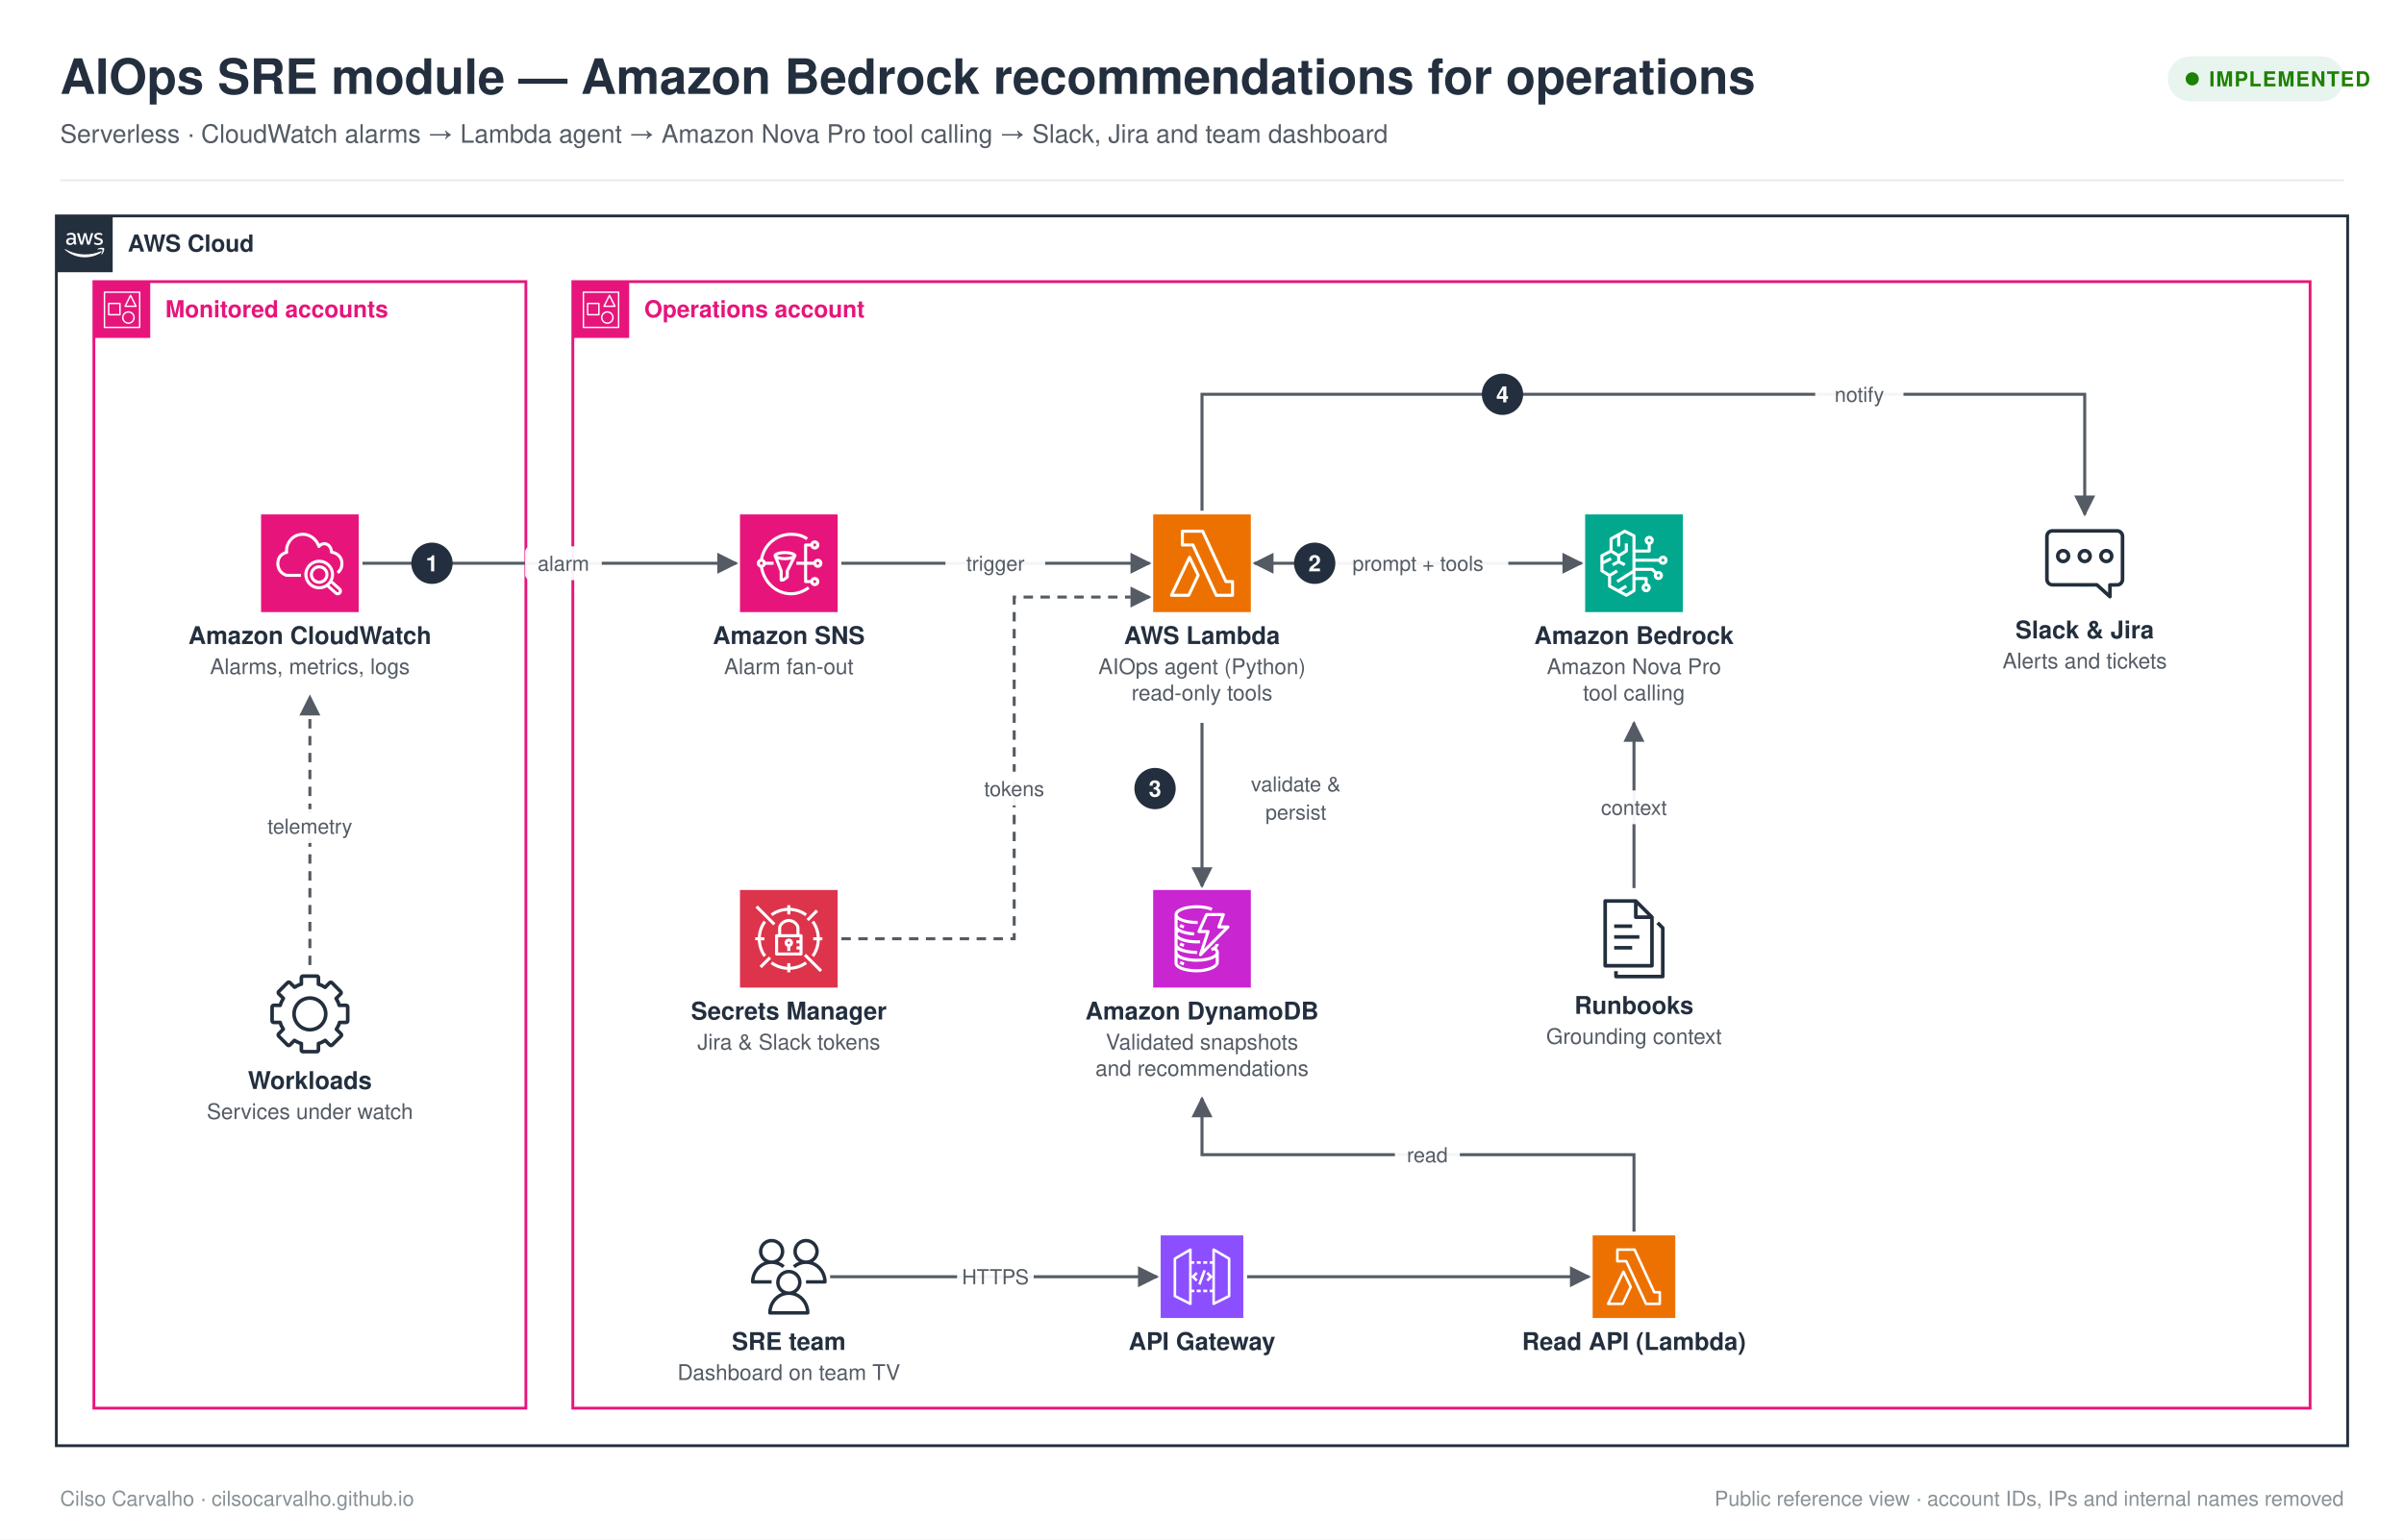
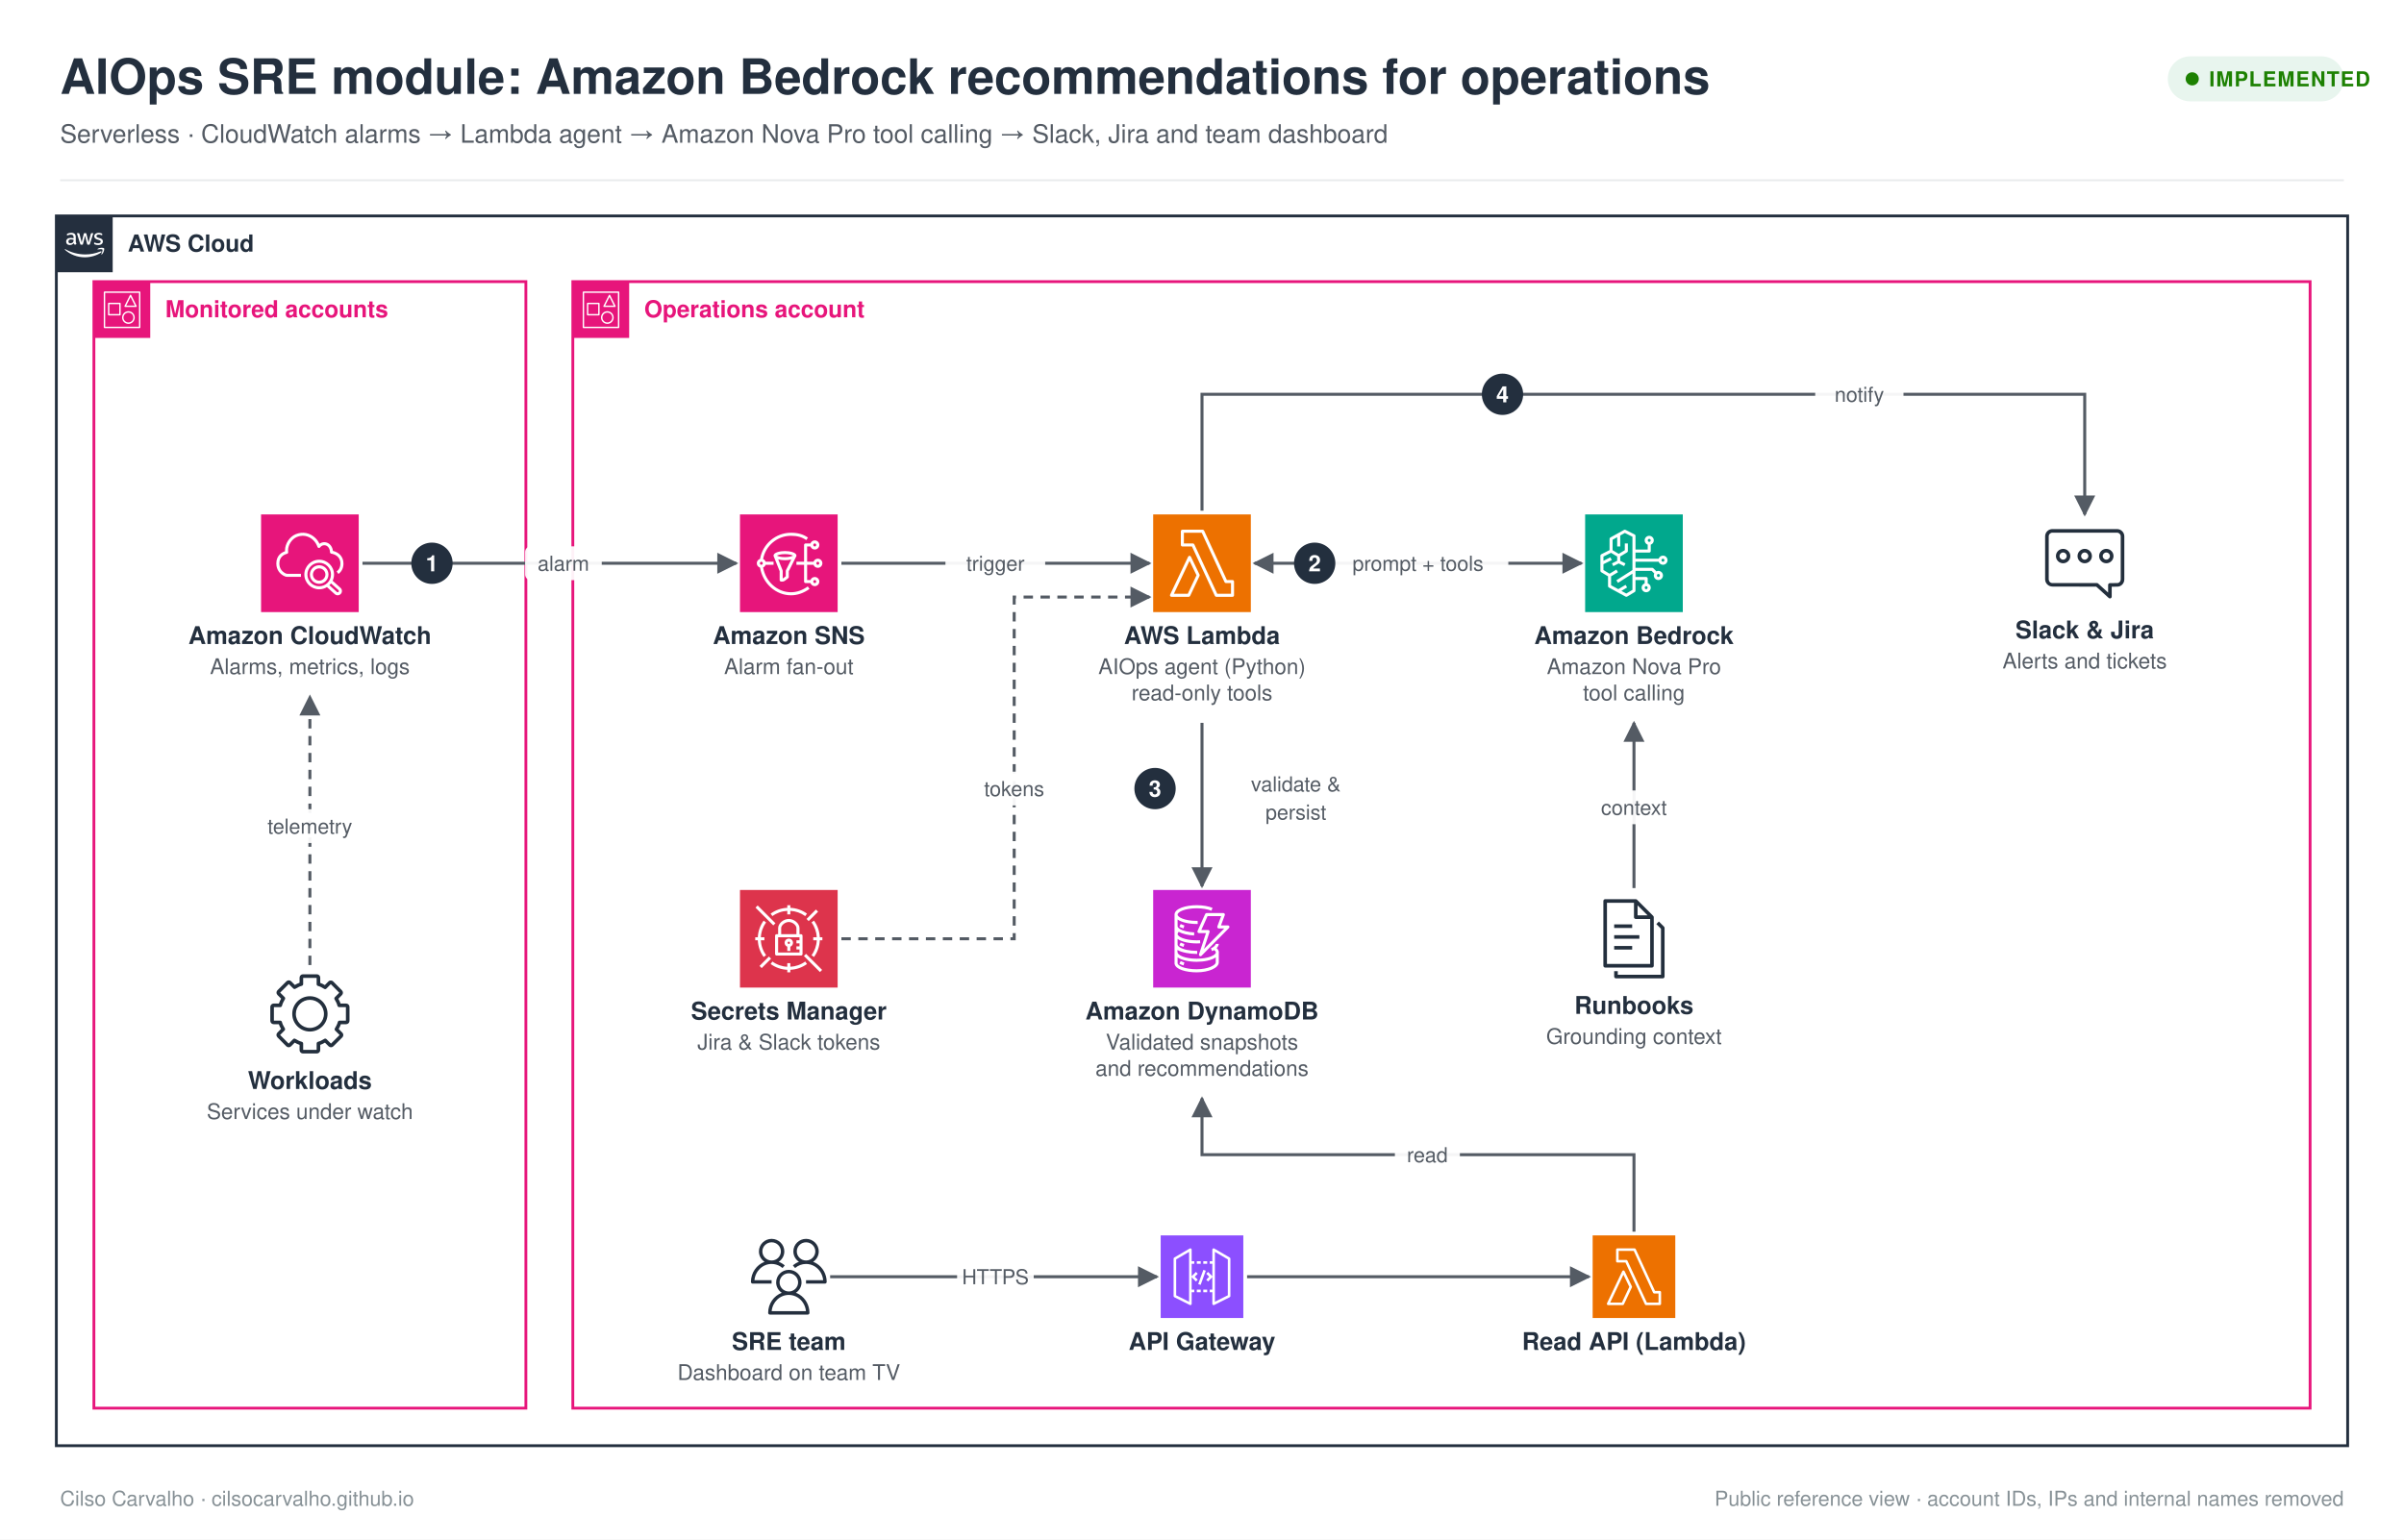
- <svg xmlns="http://www.w3.org/2000/svg" viewBox="0 0 1280 820" role="img" aria-label="AIOps SRE module — Amazon Bedrock recommendations for operations">
+ <svg xmlns="http://www.w3.org/2000/svg" viewBox="0 0 1280 820" role="img" aria-label="AIOps SRE module: Amazon Bedrock recommendations for operations">
  <defs>
    <marker id="arrow" viewBox="0 0 10 10" refX="9" refY="5" markerWidth="7" markerHeight="7" orient="auto-start-reverse">
      <path d="M0 0 L10 5 L0 10 z" fill="#545B64" />
    </marker>
    <marker id="arrowS" viewBox="0 0 10 10" refX="9" refY="5" markerWidth="7" markerHeight="7" orient="auto-start-reverse">
      <path d="M0 0 L10 5 L0 10 z" fill="#545B64" />
    </marker>
  </defs>
  <rect width="1280" height="820" fill="#fff" />
-   <text x="32" y="50" font-family="'Helvetica Neue',Helvetica,Arial,sans-serif" font-size="26" font-weight="700" fill="#232F3E">AIOps SRE module — Amazon Bedrock recommendations for operations</text>
+   <text x="32" y="50" font-family="'Helvetica Neue',Helvetica,Arial,sans-serif" font-size="26" font-weight="700" fill="#232F3E">AIOps SRE module: Amazon Bedrock recommendations for operations</text>
  <text x="32" y="76" font-family="'Helvetica Neue',Helvetica,Arial,sans-serif" font-size="13.5" fill="#545B64">Serverless · CloudWatch alarms → Lambda agent → Amazon Nova Pro tool calling → Slack, Jira and team dashboard</text>
  <rect x="1154.24" y="30" width="93.76" height="24" rx="12" fill="#E8F5EE" />
  <circle cx="1167.24" cy="42" r="3.5" fill="#1D8102" />
  <text x="1176.24" y="46" font-family="'Helvetica Neue',Helvetica,Arial,sans-serif" font-size="11" font-weight="700" letter-spacing="0.6" fill="#1D8102">IMPLEMENTED</text>
  <line x1="32" y1="96" x2="1248" y2="96" stroke="#E9EBED" />
  <rect x="30" y="115" width="1220" height="655" fill="none" stroke="#232F3E" stroke-width="1.5" />
  <rect x="50" y="150" width="230" height="600" fill="none" stroke="#E7157B" stroke-width="1.5" />
  <rect x="305" y="150" width="925" height="600" fill="none" stroke="#E7157B" stroke-width="1.5" />
  <path d="M193.0 300.0 L392.0 300.0" fill="none" stroke="#545B64" stroke-width="1.6" marker-end="url(#arrow)" />
  <path d="M165.0 514.0 L165.0 371.0" fill="none" stroke="#545B64" stroke-width="1.6" stroke-dasharray="5 4" marker-end="url(#arrow)" />
  <path d="M448.0 300.0 L612.0 300.0" fill="none" stroke="#545B64" stroke-width="1.6" marker-end="url(#arrow)" />
  <path d="M668.0 300.0 L842.0 300.0" fill="none" stroke="#545B64" stroke-width="1.6" marker-start="url(#arrowS)" marker-end="url(#arrow)" />
  <path d="M870.0 473.0 L870.0 385.0" fill="none" stroke="#545B64" stroke-width="1.6" marker-end="url(#arrow)" />
  <path d="M640.0 385.0 L640.0 472.0" fill="none" stroke="#545B64" stroke-width="1.6" marker-end="url(#arrow)" />
  <path d="M448.0 500.0 L540.0 500.0 L540.0 318.0 L612.0 318.0" fill="none" stroke="#545B64" stroke-width="1.6" stroke-dasharray="5 4" marker-end="url(#arrow)" />
  <path d="M640.0 272.0 L640.0 210.0 L1110.0 210.0 L1110.0 274.0" fill="none" stroke="#545B64" stroke-width="1.6" marker-end="url(#arrow)" />
  <path d="M442.0 680.0 L616.0 680.0" fill="none" stroke="#545B64" stroke-width="1.6" marker-end="url(#arrow)" />
  <path d="M664.0 680.0 L846.0 680.0" fill="none" stroke="#545B64" stroke-width="1.6" marker-end="url(#arrow)" />
  <path d="M870.0 656.0 L870.0 615.0 L640.0 615.0 L640.0 585.0" fill="none" stroke="#545B64" stroke-width="1.6" marker-end="url(#arrow)" />
  <svg x="30" y="115" width="30" height="30" viewBox="0 0 40 40">
    <g fill="none" fill-rule="evenodd">
      <path fill="#242f3e" d="M0 0h40v40H0z" />
      <path fill="#fff" d="M32.698 23.9c.361.47-.4 2.4-.74 3.264-.105.262.117.365.35.168 1.512-1.284 1.904-3.975 1.593-4.363-.307-.386-2.95-.717-4.563.432-.249.177-.206.42.07.389.907-.112 2.93-.357 3.29.11m-.842 2.01c.518-.378.074-.941-.454-.72-3.513 1.464-7.327 2.173-10.8 2.173-5.143 0-10.127-1.39-14.156-3.695-.352-.202-.613.155-.319.414 3.733 3.316 8.67 5.309 14.147 5.309 3.91 0 8.451-1.208 11.582-3.481m-2.144-5.215a6.6 6.6 0 0 1-1.459-.161q-.714-.163-1.093-.373-.233-.128-.29-.258a.7.7 0 0 1-.059-.26v-.47q0-.29.216-.292.083.002.173.033.091.034.241.098.48.21 1.044.324.564.113 1.126.113.895 0 1.384-.308a.97.97 0 0 0 .49-.873.88.88 0 0 0-.258-.65q-.256-.258-.952-.484l-1.375-.421q-1.045-.325-1.517-.938a2.17 2.17 0 0 1-.472-1.347q0-.581.258-1.027.255-.445.676-.761.427-.314.99-.478A4.3 4.3 0 0 1 30.025 12q.315 0 .64.04a6.3 6.3 0 0 1 1.15.252q.248.082.4.162a.9.9 0 0 1 .28.227.5.5 0 0 1 .083.308v.436q0 .291-.217.29-.114.002-.364-.111c-.54-.24-1.15-.356-1.82-.356q-.815 0-1.262.258-.448.26-.448.827 0 .388.283.655.281.267 1.044.51l1.342.423q1.028.322 1.466.888.441.568.441 1.295 0 .6-.25 1.078-.248.477-.689.817a3.1 3.1 0 0 1-1.05.518q-.615.179-1.343.178m-12.165-.244q-.248.002-.365-.087-.117-.09-.199-.365l-2.222-7.157a1.8 1.8 0 0 1-.082-.371q0-.227.233-.227h.927q.265 0 .374.09.106.086.19.364l1.59 6.12 1.477-6.12q.066-.278.181-.364.116-.09.38-.09h.765q.263 0 .38.09.116.086.182.364l1.493 6.2 1.64-6.2q.082-.278.19-.364.109-.09.373-.09h.878q.233 0 .233.227a1 1 0 0 1-.016.144 2 2 0 0 1-.068.227l-2.286 7.157q-.083.275-.2.365-.116.088-.364.087h-.813q-.264.001-.38-.094-.116-.099-.182-.373l-1.476-5.96-1.457 5.96q-.067.274-.183.373-.116.095-.38.094zM9.94 19.449q.465 0 .98-.17.513-.17.893-.592.232-.259.324-.591.09-.33.09-.801v-.388a8 8 0 0 0-1.757-.211q-.945 0-1.408.373-.464.37-.465 1.07 0 .645.35.978.347.332.993.332m3.846-1.408q0 .517.107.825.11.31.307.664a.4.4 0 0 1 .066.209q0 .148-.182.276l-.597.39a.5.5 0 0 1-.248.08.4.4 0 0 1-.282-.128 2 2 0 0 1-.339-.43 6 6 0 0 1-.29-.544q-1.112 1.28-2.785 1.28-1.194.001-1.89-.664-.696-.664-.696-1.78 0-1.182.863-1.903.86-.72 2.32-.721.48 0 1.002.073t1.084.203v-.68q.001-1.052-.446-1.482-.446-.428-1.54-.428a4.5 4.5 0 0 0-1.02.12 7.5 7.5 0 0 0-1.02.315 3 3 0 0 1-.33.122.7.7 0 0 1-.15.024q-.199.001-.2-.292v-.452q.001-.228.068-.323.066-.099.265-.195a6 6 0 0 1 1.192-.421 6 6 0 0 1 1.476-.18c1.126 0 1.952.254 2.477.754q.787.753.788 2.275z" />
    </g>
  </svg>
  <text x="68" y="134" font-family="'Helvetica Neue',Helvetica,Arial,sans-serif" font-size="12.5" font-weight="700" fill="#232F3E" stroke="#fff" stroke-width="5" paint-order="stroke">AWS Cloud</text>
  <svg x="50" y="150" width="30" height="30" viewBox="0 0 40 40">
    <g fill="none" fill-rule="evenodd">
      <path fill="#e7157b" d="M0 0h40v40H0z" />
      <path fill="#fff" d="M24.5 22c1.93 0 3.5 1.57 3.5 3.5S26.43 29 24.5 29 21 27.43 21 25.5s1.57-3.5 3.5-3.5m0 8c2.481 0 4.5-2.019 4.5-4.5S26.981 21 24.5 21a4.505 4.505 0 0 0-4.5 4.5c0 2.481 2.019 4.5 4.5 4.5m1.523-19.12L29.084 17h-6.121zM22.154 18h7.739a.502.502 0 0 0 .447-.724l-3.869-7.738c-.17-.338-.725-.338-.895 0l-3.869 7.738a.503.503 0 0 0 .447.724M11 23h7v-7h-7zm-.5 1h8a.5.5 0 0 0 .5-.5v-8a.5.5 0 0 0-.5-.5h-8a.5.5 0 0 0-.5.5v8a.5.5 0 0 0 .5.5M8 32h24V8H8zM32.5 7h-25a.5.5 0 0 0-.5.5v25a.5.5 0 0 0 .5.5h25a.5.5 0 0 0 .5-.5v-25a.5.5 0 0 0-.5-.5" />
    </g>
  </svg>
  <text x="88" y="169" font-family="'Helvetica Neue',Helvetica,Arial,sans-serif" font-size="12.5" font-weight="700" fill="#E7157B" stroke="#fff" stroke-width="5" paint-order="stroke">Monitored accounts</text>
  <svg x="305" y="150" width="30" height="30" viewBox="0 0 40 40">
    <g fill="none" fill-rule="evenodd">
      <path fill="#e7157b" d="M0 0h40v40H0z" />
      <path fill="#fff" d="M24.5 22c1.93 0 3.5 1.57 3.5 3.5S26.43 29 24.5 29 21 27.43 21 25.5s1.57-3.5 3.5-3.5m0 8c2.481 0 4.5-2.019 4.5-4.5S26.981 21 24.5 21a4.505 4.505 0 0 0-4.5 4.5c0 2.481 2.019 4.5 4.5 4.5m1.523-19.12L29.084 17h-6.121zM22.154 18h7.739a.502.502 0 0 0 .447-.724l-3.869-7.738c-.17-.338-.725-.338-.895 0l-3.869 7.738a.503.503 0 0 0 .447.724M11 23h7v-7h-7zm-.5 1h8a.5.5 0 0 0 .5-.5v-8a.5.5 0 0 0-.5-.5h-8a.5.5 0 0 0-.5.5v8a.5.5 0 0 0 .5.5M8 32h24V8H8zM32.5 7h-25a.5.5 0 0 0-.5.5v25a.5.5 0 0 0 .5.5h25a.5.5 0 0 0 .5-.5v-25a.5.5 0 0 0-.5-.5" />
    </g>
  </svg>
  <text x="343" y="169" font-family="'Helvetica Neue',Helvetica,Arial,sans-serif" font-size="12.5" font-weight="700" fill="#E7157B" stroke="#fff" stroke-width="5" paint-order="stroke">Operations account</text>
  <svg x="139.0" y="274.0" width="52" height="52" viewBox="0 0 64 64">
    <g fill="none" fill-rule="evenodd">
      <path fill="#e7157b" d="M0 0h64v64H0z" />
      <path fill="#fff" d="M42.184 39.381a4.095 4.095 0 0 0-8.189 0 4.095 4.095 0 0 0 8.189 0m2 0c0 3.353-2.734 6.081-6.095 6.081s-6.094-2.728-6.094-6.08c0-3.354 2.734-6.082 6.094-6.082s6.095 2.728 6.095 6.081m6.559 10.235-4.897-4.4a10 10 0 0 1-1.061 1.19l4.886 4.397a.806.806 0 0 0 1.131-.059.8.8 0 0 0-.059-1.128m-12.654-2.524c4.262 0 7.729-3.46 7.729-7.71 0-4.252-3.467-7.711-7.729-7.711-4.26 0-7.727 3.459-7.727 7.71s3.467 7.71 7.727 7.71m13.992 1.042a2.796 2.796 0 0 1 .207 3.946c-.553.61-1.317.92-2.083.92a2.8 2.8 0 0 1-1.872-.713l-5.161-4.646a9.67 9.67 0 0 1-5.083 1.446c-5.364 0-9.727-4.354-9.727-9.706s4.363-9.706 9.727-9.706c5.365 0 9.729 4.354 9.729 9.706a9.6 9.6 0 0 1-.921 4.095zM17.697 23.538c0 .401.023.8.07 1.185a.997.997 0 0 1-.806 1.101C15.084 26.308 12 27.772 12 32.157c0 3.323 1.836 5.157 3.377 6.11.672.423 1.263.638 1.761.643h8.989v1.996h-9c-.884-.01-1.827-.329-2.81-.947C12.708 38.964 10 36.62 10 32.157c0-5.27 3.526-7.293 5.71-8.04a14 14 0 0 1-.013-.579c0-4.378 2.976-8.916 6.924-10.56 4.611-1.927 9.498-.971 13.066 2.556 1.047 1.033 1.917 2.274 2.598 3.702a5.3 5.3 0 0 1 3.174-1.061c2.415 0 5.128 1.793 5.663 5.715C50.58 24.722 54 27.278 54 32.217c0 2.89-1.136 5.24-3.287 6.792l-1.172-1.616C51.173 36.214 52 34.473 52 32.217c0-4.978-4.189-6.217-5.99-6.519a.996.996 0 0 1-.824-1.127c-.255-3.04-2.045-4.401-3.727-4.401-1.057 0-2.05.516-2.725 1.416a.999.999 0 0 1-1.741-.26c-.634-1.752-1.547-3.223-2.712-4.375-1.43-1.411-5.348-4.444-10.89-2.132-3.193 1.33-5.694 5.16-5.694 8.72" />
    </g>
  </svg>
  <text x="165" y="343.0" text-anchor="middle" font-family="'Helvetica Neue',Helvetica,Arial,sans-serif" font-size="13" font-weight="700" fill="#232F3E">Amazon CloudWatch</text>
  <text x="165" y="359.0" text-anchor="middle" font-family="'Helvetica Neue',Helvetica,Arial,sans-serif" font-size="11.5" fill="#545B64">Alarms, metrics, logs</text>
  <svg x="142.0" y="517.0" width="46" height="46" viewBox="0 0 48 48">
    <path fill="#232f3d" fill-rule="evenodd" d="M24.006 31.814c-4.306 0-7.809-3.503-7.809-7.809 0-4.305 3.503-7.808 7.809-7.808s7.809 3.503 7.809 7.808c0 4.306-3.503 7.809-7.809 7.809m0-17.617c-5.408 0-9.809 4.4-9.809 9.808 0 5.409 4.401 9.809 9.809 9.809s9.809-4.4 9.809-9.809-4.401-9.808-9.809-9.808m20.006 13.552h-3.528a1 1 0 0 0-.967.742c-.37 1.393-.961 2.402-1.646 3.57a1 1 0 0 0 .158 1.214l2.492 2.476-4.799 4.77-2.499-2.485a1 1 0 0 0-1.206-.156l-.22.127c-1.175.681-2.023 1.173-3.303 1.509a1 1 0 0 0-.745.967v3.528h-7.486v-3.526a1 1 0 0 0-.743-.966c-1.375-.366-2.367-.913-3.616-1.643a1 1 0 0 0-1.214.158l-2.471 2.488-4.763-4.795 2.482-2.498c.317-.32.381-.814.156-1.205l-.109-.186c-.688-1.191-1.186-2.052-1.526-3.344a1 1 0 0 0-.967-.745H4v-7.487h3.526a1 1 0 0 0 .966-.743c.372-1.403.94-2.436 1.644-3.641a1 1 0 0 0-.157-1.213l-2.492-2.481 4.795-4.777 2.496 2.487a1 1 0 0 0 1.207.157l.177-.102c1.197-.694 2.061-1.196 3.356-1.536.438-.116.745-.514.745-.968V4h7.486v3.51a1 1 0 0 0 .741.966c1.271.34 2.12.842 3.293 1.535l.173.102a1 1 0 0 0 1.22-.159l2.436-2.47 4.705 4.768-2.457 2.491c-.315.32-.378.811-.155 1.2.702 1.221 1.257 2.186 1.618 3.572.116.44.513.747.968.747h3.721zm.125-9.487h-3.099c-.331-.999-.749-1.815-1.221-2.655l2.01-2.037a1.883 1.883 0 0 0 0-2.634l-4.88-4.947c-.711-.72-1.959-.72-2.67 0l-1.978 2.006c-.814-.474-1.592-.894-2.55-1.224V3.875A1.877 1.877 0 0 0 27.874 2h-7.736a1.877 1.877 0 0 0-1.875 1.875v2.827c-.983.332-1.78.756-2.615 1.234l-2.042-2.034a1.88 1.88 0 0 0-2.647 0l-4.973 4.954a1.86 1.86 0 0 0-.55 1.327c0 .503.195.974.55 1.33l2.038 2.028c-.48.853-.908 1.707-1.244 2.721H3.876A1.88 1.88 0 0 0 2 20.137v7.737c0 1.033.842 1.875 1.876 1.875h2.872c.332.982.754 1.778 1.232 2.613l-2.031 2.044a1.88 1.88 0 0 0 .001 2.642l4.938 4.972c.353.357.826.554 1.329.554h.002c.503 0 .975-.197 1.331-.554l2.017-2.031c.868.491 1.702.909 2.696 1.241v2.906c0 1.033.841 1.875 1.875 1.875h7.736a1.88 1.88 0 0 0 1.875-1.875v-2.909c.982-.332 1.774-.755 2.607-1.233l2.044 2.032a1.88 1.88 0 0 0 2.644 0l4.975-4.945c.357-.354.554-.828.554-1.331a1.86 1.86 0 0 0-.553-1.329l-2.034-2.02c.468-.817.901-1.648 1.24-2.652h2.911a1.88 1.88 0 0 0 1.875-1.875v-7.737a1.88 1.88 0 0 0-1.875-1.875" />
  </svg>
  <text x="165" y="580.0" text-anchor="middle" font-family="'Helvetica Neue',Helvetica,Arial,sans-serif" font-size="13" font-weight="700" fill="#232F3E">Workloads</text>
  <text x="165" y="596.0" text-anchor="middle" font-family="'Helvetica Neue',Helvetica,Arial,sans-serif" font-size="11.5" fill="#545B64">Services under watch</text>
  <svg x="394.0" y="274.0" width="52" height="52" viewBox="0 0 64 64">
    <g fill="none" fill-rule="evenodd">
      <path fill="#e7157b" d="M0 0h64v64H0z" />
      <path fill="#fff" d="M14 31a1.001 1.001 0 0 1 0 2 1.001 1.001 0 0 1 0-2m19.396 20c-8.888 0-16.574-6.919-18.244-16.232A3 3 0 0 0 16.815 33H22v-2h-5.185a3 3 0 0 0-1.66-1.768C16.776 20.49 24.451 14 33.396 14c4.191 0 7.192.844 10.033 2.821l1.142-1.642C41.411 12.98 37.965 12 33.396 12c-10.002 0-18.57 7.322-20.255 17.14A2.99 2.99 0 0 0 11 32c0 1.353.906 2.486 2.139 2.859C14.88 45.248 23.456 53 33.396 53c4.232 0 8.333-1.409 12.189-4.189l-1.17-1.622C40.907 49.718 37.199 51 33.396 51m-8.334-21.541c1.395.378 3.029.541 4.372.541 1.282 0 2.826-.145 4.184-.474l-3.513 7.027A1 1 0 0 0 30 37v3.501a26 26 0 0 0-.399.331c-.394.33-1.169.981-1.601 1.142V37q0-.192-.071-.372zM29.434 26c2.599 0 4.581.566 5.335 1-.754.434-2.736 1-5.335 1-2.695 0-4.533-.601-5.216-1 .683-.399 2.521-1 5.216-1M27 44h1q.065 0 .128-.008c.966-.125 1.918-.924 2.758-1.628.259-.217.486-.412.66-.526.283-.185.454-.5.454-.838v-3.764l4.592-9.183c.258-.308.408-.657.408-1.053 0-2.201-4.525-3-7.566-3-2.989 0-7.434.799-7.434 3 0 .317.101.601.268.862L26 37.192V43a1 1 0 0 0 1 1m22-1a1.001 1.001 0 0 1 0 2 1.001 1.001 0 0 1 0-2m0-24a1.001 1.001 0 0 1 0 2 1.001 1.001 0 0 1 0-2m2 12a1.001 1.001 0 0 1 0 2 1.001 1.001 0 0 1 0-2m-7 2h4.185A2.99 2.99 0 0 0 51 35c1.654 0 3-1.346 3-3s-1.346-3-3-3a2.99 2.99 0 0 0-2.815 2H44V21h2.185A2.99 2.99 0 0 0 49 23c1.654 0 3-1.346 3-3s-1.346-3-3-3a2.99 2.99 0 0 0-2.815 2H43a1 1 0 0 0-1 1v11h-5v2h5v11a1 1 0 0 0 1 1h3.185A2.99 2.99 0 0 0 49 47c1.654 0 3-1.346 3-3s-1.346-3-3-3a2.99 2.99 0 0 0-2.815 2H44z" />
    </g>
  </svg>
  <text x="420" y="343.0" text-anchor="middle" font-family="'Helvetica Neue',Helvetica,Arial,sans-serif" font-size="13" font-weight="700" fill="#232F3E">Amazon SNS</text>
  <text x="420" y="359.0" text-anchor="middle" font-family="'Helvetica Neue',Helvetica,Arial,sans-serif" font-size="11.5" fill="#545B64">Alarm fan-out</text>
  <svg x="614.0" y="274.0" width="52" height="52" viewBox="0 0 64 64">
    <g fill="none" fill-rule="evenodd">
      <path fill="#ed7100" d="M0 0h64v64H0z" />
      <path fill="#fff" d="M22.68 52h-9.106l10.264-21.59 4.562 9.451zm2.047-24.333a.99.99 0 0 0-.896-.564h-.003a.99.99 0 0 0-.896.569L11.097 52.569c-.147.31-.126.674.057.965.181.29.5.466.842.466H23.31a1 1 0 0 0 .9-.572l6.194-13.144a1 1 0 0 0-.005-.864zM51.008 52h-9.022L26.955 19.578a1 1 0 0 0-.903-.578h-5.924l.007-7h11.68l14.96 32.42c.163.354.516.58.904.58h3.33zm.996-9h-3.69l-14.96-32.42a1 1 0 0 0-.903-.58H19.14a1 1 0 0 0-.996.999l-.008 9A.993.993 0 0 0 19.131 21h6.286l15.03 32.422a1 1 0 0 0 .903.578h10.654c.55 0 .996-.448.996-1v-9c0-.552-.445-1-.996-1" />
    </g>
  </svg>
  <text x="640" y="343.0" text-anchor="middle" font-family="'Helvetica Neue',Helvetica,Arial,sans-serif" font-size="13" font-weight="700" fill="#232F3E">AWS Lambda</text>
  <text x="640" y="359.0" text-anchor="middle" font-family="'Helvetica Neue',Helvetica,Arial,sans-serif" font-size="11.5" fill="#545B64">AIOps agent (Python)</text>
  <text x="640" y="373.0" text-anchor="middle" font-family="'Helvetica Neue',Helvetica,Arial,sans-serif" font-size="11.5" fill="#545B64">read-only tools</text>
  <svg x="844.0" y="274.0" width="52" height="52" viewBox="0 0 64 64">
    <g fill="none" fill-rule="evenodd">
      <path fill="#01a88d" d="M0 0h64v64H0z" />
      <path fill="#fff" d="M51 31a1.001 1.001 0 0 1 0-2 1.001 1.001 0 0 1 0 2M26.977 51.848l-3.203-1.746 3.741-2.245-1.03-1.714-4.747 2.848L17 46.406v-5.84l4.515-2.71-1.03-1.713L16 38.833l-4-2.4v-3.815l5.447-2.723-.894-1.79L12 30.382v-2.764l4.956-2.478L21 27.566v2.816l-3.447 1.723.894 1.79 3.556-1.778 3.554 1.76.886-1.792L23 30.38v-2.814l4.515-2.71A1 1 0 0 0 28 24v-5h-2v4.434l-4 2.4-4-2.4v-6.846l3-1.666V21h2v-7.19l3.024-1.68 4.978 2.486-.001 21.834-10.538 6.706 1.074 1.688 9.464-6.022L31 49.434zM48 39a1.001 1.001 0 0 1 0 2 1.001 1.001 0 0 1 0-2m-8 10a1.001 1.001 0 0 1 0-2 1.001 1.001 0 0 1 0 2m2-33a1.001 1.001 0 0 1 0 2 1.001 1.001 0 0 1 0-2m9 11a3 3 0 0 0-2.816 2H33.001v-4H42a1 1 0 0 0 1-1v-4.184A3 3 0 0 0 45 17c0-1.654-1.346-3-3-3s-3 1.346-3 3c0 1.302.839 2.402 2 2.816V23h-7.999l.001-9.002a1 1 0 0 0-.553-.894l-6.002-3a1 1 0 0 0-.932.022l-9 5A1 1 0 0 0 16 16v7.382l-5.447 2.723c-.339.17-.553.516-.553.895v10a1 1 0 0 0 .485.857L15 40.566V47a1 1 0 0 0 .521.878l11 6a1 1 0 0 0 .994-.021l5-3A1 1 0 0 0 33 50v-7h6v2.184A3 3 0 0 0 37 48c0 1.654 1.346 3 3 3s3-1.346 3-3a3 3 0 0 0-2-2.816V42a1 1 0 0 0-1-1h-7l.001-4h10.585l1.715 1.715A2.95 2.95 0 0 0 45 40c0 1.654 1.346 3 3 3s3-1.346 3-3-1.346-3-3-3a2.95 2.95 0 0 0-1.285.3l-2.008-2.007A1 1 0 0 0 44 35H33.001v-4h15.183A3 3 0 0 0 51 33c1.654 0 3-1.346 3-3s-1.346-3-3-3" />
    </g>
  </svg>
  <text x="870" y="343.0" text-anchor="middle" font-family="'Helvetica Neue',Helvetica,Arial,sans-serif" font-size="13" font-weight="700" fill="#232F3E">Amazon Bedrock</text>
  <text x="870" y="359.0" text-anchor="middle" font-family="'Helvetica Neue',Helvetica,Arial,sans-serif" font-size="11.5" fill="#545B64">Amazon Nova Pro</text>
  <text x="870" y="373.0" text-anchor="middle" font-family="'Helvetica Neue',Helvetica,Arial,sans-serif" font-size="11.5" fill="#545B64">tool calling</text>
  <svg x="847.0" y="477.0" width="46" height="46" viewBox="0 0 48 48">
    <path fill="#232f3d" fill-rule="evenodd" d="m40.708 17.292-2.874-2.874-1.414 1.414 2.581 2.581V44h-24v-2h-2v3a1 1 0 0 0 1 1h26a1 1 0 0 0 1-1V17.999c0-.265-.106-.52-.293-.707M33 38V12.999h-7.999a1 1 0 0 1-1-1V4H9v34zm-6.999-27.001h5.585l-5.585-5.585zM34 40H8a1 1 0 0 1-1-1V3a1 1 0 0 1 1-1h17.001c.266 0 .519.105.707.293l8.999 8.999a1 1 0 0 1 .293.707V39a1 1 0 0 1-1 1M13.001 18H23v-2h-9.999zm0 12H23v-2h-9.999zm0-6.001H27v-2H13.001z" />
  </svg>
  <text x="870" y="540.0" text-anchor="middle" font-family="'Helvetica Neue',Helvetica,Arial,sans-serif" font-size="13" font-weight="700" fill="#232F3E">Runbooks</text>
  <text x="870" y="556.0" text-anchor="middle" font-family="'Helvetica Neue',Helvetica,Arial,sans-serif" font-size="11.5" fill="#545B64">Grounding context</text>
  <svg x="394.0" y="474.0" width="52" height="52" viewBox="0 0 64 64">
    <g fill="none" fill-rule="evenodd">
      <path fill="#dd344c" d="M0 0h64v64H0z" />
      <path fill="#fff" d="M31.24 34.64a.76.76 0 0 0 1.52 0 .76.76 0 0 0-1.52 0m-2 0A2.763 2.763 0 0 1 32 31.88a2.764 2.764 0 0 1 2.76 2.76A2.76 2.76 0 0 1 33 37.205V40h-2v-2.795a2.76 2.76 0 0 1-1.76-2.565M39 31H25v10h14v-2h-2v-2h2v-2h-2v-2h2zm-12-2h9.999L37 25c0-.865-.576-1.859-1.543-2.659-1.014-.84-2.305-1.341-3.454-1.341h-.002c-2.383 0-5 2.093-5.001 4zm12-4-.001 4H40a1 1 0 0 1 1 1v12a1 1 0 0 1-1 1H24a1 1 0 0 1-1-1V30a1 1 0 0 1 1-1h1v-4c.001-3.029 3.469-6 7.001-6h.002c1.625 0 3.348.657 4.729 1.801C38.174 21.994 39.001 23.525 39 25M15.489 43.95l1.621-1.173A18.2 18.2 0 0 1 13.676 33H16v-2h-2.322a18.2 18.2 0 0 1 3.432-9.719l-1.621-1.173A20.18 20.18 0 0 0 11.678 31H10v2h1.676c.185 3.962 1.484 7.731 3.813 10.95m27.258 2.968A18.2 18.2 0 0 1 33 50.35V48h-2v2.35a18.2 18.2 0 0 1-9.75-3.432l-1.172 1.62A20.17 20.17 0 0 0 31 52.35V54h2v-1.65c3.951-.19 7.709-1.488 10.919-3.812zM21.25 17.14A18.2 18.2 0 0 1 31 13.707V16h2v-2.293a18.2 18.2 0 0 1 9.747 3.433l1.172-1.62A20.16 20.16 0 0 0 33 11.707V10h-2v1.707a20.17 20.17 0 0 0-10.922 3.813zM52.319 31a20.17 20.17 0 0 0-3.81-10.892l-1.622 1.173A18.16 18.16 0 0 1 50.319 31H48v2h2.322a18.2 18.2 0 0 1-3.435 9.777l1.622 1.173c2.329-3.219 3.627-6.988 3.813-10.95H54v-2zm-7.293-10.584 6.159-6.16-1.414-1.414-6.159 6.16zM18.971 43.642l-6.16 6.16 1.414 1.414 6.161-6.16zm4.275-21.809-11.66-11.66-1.414 1.414 11.66 11.66zM43.303 41.89l10.523 10.523-1.414 1.414-10.524-10.523z" />
    </g>
  </svg>
  <text x="420" y="543.0" text-anchor="middle" font-family="'Helvetica Neue',Helvetica,Arial,sans-serif" font-size="13" font-weight="700" fill="#232F3E">Secrets Manager</text>
  <text x="420" y="559.0" text-anchor="middle" font-family="'Helvetica Neue',Helvetica,Arial,sans-serif" font-size="11.5" fill="#545B64">Jira &amp; Slack tokens</text>
  <svg x="614.0" y="474.0" width="52" height="52" viewBox="0 0 64 64">
    <g fill="none" fill-rule="evenodd">
      <path fill="#c925d1" d="M0 0h64v64H0z" />
      <path fill="#fff" d="M46.586 25.25H43a1 1 0 0 1-.822-.435 1.02 1.02 0 0 1-.114-.931l2.493-6.722h-8.913l-4.091 9.098H36c.32 0 .623.156.812.42.187.264.239.602.136.91l-3.66 11.101zm3.12-.297L31.709 43.15a.99.99 0 0 1-1.232.146 1.014 1.014 0 0 1-.423-1.18l4.56-13.833H30a1 1 0 0 1-.841-.463 1.02 1.02 0 0 1-.07-.966l5-11.12a1 1 0 0 1 .91-.593h11c.329 0 .636.163.823.435.187.273.23.62.115.931l-2.494 6.721H49a1 1 0 0 1 .924.624c.155.378.069.813-.217 1.102M41.002 44.22c-2.71 1.886-7.687 2.882-12.468 2.882-4.816 0-9.837-1.01-12.533-2.924l.001 3.816c0 1.664 4.768 3.984 12.532 3.984 7.495 0 12.468-2.702 12.468-4.49zm2.064-3.27c0 .187-.032.367-.064.546v5.993C43 51.079 36.51 54 28.533 54c-6.903 0-13.871-1.89-14.473-5.5h-.059L14 43.445V16.151h.001c0-3.996 7.487-6.151 14.532-6.151 3.94 0 7.73.64 10.397 1.756l-.766 1.868c-2.432-1.019-5.943-1.602-9.631-1.602-7.764 0-12.532 2.405-12.532 4.13 0 1.724 4.768 4.129 12.532 4.129.195 0 .399 0 .596-.007l.078 2.02c-.225.009-.45.009-.674.009-4.817 0-9.837-1.01-12.533-2.924v4.358h.001v.017c.005.53.489 1.143 1.364 1.72 1.982 1.288 5.55 2.168 9.539 2.351l-.091 2.02c-4.126-.19-7.75-1.069-10.086-2.416-.31.298-.726 1.056-.726 1.467 0 1.724 4.768 4.129 12.532 4.129.738 0 1.465-.025 2.162-.075l.14 2.017c-.743.054-1.518.08-2.302.08-4.817 0-9.837-1.009-12.533-2.924v3.67h.001c.005.547.489 1.16 1.364 1.737 2.268 1.474 6.549 2.393 11.168 2.393h.33v2.022h-.33c-4.778 0-9.86-1.008-12.532-2.543-.322.298 0 1.01 0 1.548 0 1.725 4.768 4.13 12.532 4.13s12.532-2.405 12.532-4.13c0-.61-.6-1.174-1.092-1.538-.41.247-.86.483-1.372.7l-.768-1.868c.53-.223.99-.463 1.364-.711 1.1-.734 1.804-1.779 1.804-2.175h2c0 .94-.621 1.947-1.417 2.775 1.192 1.04 1.48 2.078 1.48 2.817M17.142 48.39c.791.408 1.716.772 2.752 1.08l.564-1.94a14 14 0 0 1-2.406-.94zm2.752-11.05.564-1.94c-.916-.272-1.726-.589-2.406-.94l-.91 1.799c.791.41 1.716.772 2.752 1.08m-2.752-13.21.91-1.801c.68.352 1.49.668 2.406.94l-.564 1.94a16 16 0 0 1-2.752-1.08" />
    </g>
  </svg>
  <text x="640" y="543.0" text-anchor="middle" font-family="'Helvetica Neue',Helvetica,Arial,sans-serif" font-size="13" font-weight="700" fill="#232F3E">Amazon DynamoDB</text>
  <text x="640" y="559.0" text-anchor="middle" font-family="'Helvetica Neue',Helvetica,Arial,sans-serif" font-size="11.5" fill="#545B64">Validated snapshots</text>
  <text x="640" y="573.0" text-anchor="middle" font-family="'Helvetica Neue',Helvetica,Arial,sans-serif" font-size="11.5" fill="#545B64">and recommendations</text>
  <svg x="1087.0" y="277.0" width="46" height="46" viewBox="0 0 48 48">
    <path fill="#232f3d" fill-rule="evenodd" d="M36 22c-1.103 0-2-.897-2-2s.897-2 2-2 2 .897 2 2-.897 2-2 2m0-6c-2.206 0-4 1.794-4 4s1.794 4 4 4 4-1.794 4-4-1.794-4-4-4m-12 6c-1.103 0-2-.897-2-2s.897-2 2-2 2 .897 2 2-.897 2-2 2m0-6c-2.206 0-4 1.794-4 4s1.794 4 4 4 4-1.794 4-4-1.794-4-4-4m-12 6c-1.103 0-2-.897-2-2s.897-2 2-2 2 .897 2 2-.897 2-2 2m0-6c-2.206 0-4 1.794-4 4s1.794 4 4 4 4-1.794 4-4-1.794-4-4-4m32 16.95c0 1.13-.837 2.05-1.879 2.05l-4.133.05a1 1 0 0 0-.988 1v4.239l-5.545-5.03a1 1 0 0 0-.67-.26H6c-1.169 0-2-.968-2-2.095V9.029c0-1.12.91-2.03 2.029-2.03h35.942C43.09 7 44 7.91 44 9.03zM41.971 5H6.029A4.033 4.033 0 0 0 2 9.029v23.875c0 2.23 1.848 4.045 4.118 4.045l24.278.05 6.932 6.288a1 1 0 0 0 1.077.173 1 1 0 0 0 .595-.914v-5.507l3.133-.04C44.265 37 46 35.184 46 32.95V9.03a4.033 4.033 0 0 0-4.029-4.03" />
  </svg>
  <text x="1110" y="340.0" text-anchor="middle" font-family="'Helvetica Neue',Helvetica,Arial,sans-serif" font-size="13" font-weight="700" fill="#232F3E">Slack &amp; Jira</text>
  <text x="1110" y="356.0" text-anchor="middle" font-family="'Helvetica Neue',Helvetica,Arial,sans-serif" font-size="11.5" fill="#545B64">Alerts and tickets</text>
  <svg x="398.0" y="658.0" width="44" height="44" viewBox="0 0 48 48">
    <path fill="#242f3e" fill-rule="evenodd" d="M28.639 9.286c0-2.915 2.413-5.286 5.38-5.286s5.378 2.371 5.378 5.286-2.412 5.286-5.378 5.286-5.38-2.371-5.38-5.286m11.524 7.048a11.7 11.7 0 0 0-2.035-1.001c1.97-1.31 3.269-3.531 3.269-6.047 0-4.017-3.31-7.286-7.378-7.286-4.069 0-7.38 3.269-7.38 7.286 0 2.51 1.293 4.728 3.256 6.039a11.9 11.9 0 0 0-3.546 2.1l1.303 1.518A9.77 9.77 0 0 1 34 16.572c1.802 0 3.569.505 5.109 1.461 2.74 1.702 4.538 4.692 4.844 7.967H34v2h11a1 1 0 0 0 1-1c0-4.343-2.236-8.43-5.837-10.666M8.639 9.286C8.639 6.371 11.052 4 14.019 4s5.378 2.371 5.378 5.286-2.412 5.286-5.378 5.286-5.38-2.371-5.38-5.286M14 26H4.046C4.53 20.717 8.81 16.572 14 16.572c1.802 0 3.569.505 5.109 1.461.432.269.849.575 1.24.91l1.303-1.517a11.71 11.71 0 0 0-3.524-2.093c1.97-1.31 3.269-3.531 3.269-6.047 0-4.017-3.31-7.286-7.378-7.286-4.069 0-7.38 3.269-7.38 7.286 0 2.515 1.298 4.737 3.268 6.046C5.302 17.071 2 21.638 2 27a1 1 0 0 0 1 1h11zm.046 18c.484-5.283 4.764-9.428 9.954-9.428 1.802 0 3.569.505 5.109 1.461 2.74 1.702 4.538 4.692 4.844 7.967zm4.593-16.714c0-2.915 2.413-5.286 5.38-5.286s5.378 2.371 5.378 5.286-2.412 5.286-5.378 5.286-5.38-2.371-5.38-5.286m11.524 7.048a11.7 11.7 0 0 0-2.035-1.001c1.97-1.31 3.269-3.531 3.269-6.047 0-4.017-3.31-7.286-7.378-7.286-4.069 0-7.38 3.269-7.38 7.286 0 2.515 1.298 4.737 3.268 6.046C15.302 35.071 12 39.638 12 45a1 1 0 0 0 1 1h22a1 1 0 0 0 1-1c0-4.343-2.236-8.43-5.837-10.666" />
  </svg>
  <text x="420" y="719.0" text-anchor="middle" font-family="'Helvetica Neue',Helvetica,Arial,sans-serif" font-size="13" font-weight="700" fill="#232F3E">SRE team</text>
  <text x="420" y="735.0" text-anchor="middle" font-family="'Helvetica Neue',Helvetica,Arial,sans-serif" font-size="11.5" fill="#545B64">Dashboard on team TV</text>
  <svg x="618.0" y="658.0" width="44" height="44" viewBox="0 0 64 64">
    <path fill="#8c4fff" d="M0 0h64v64H0z" />
    <path fill="#fff" fill-rule="evenodd" d="M28 44h3v-2h-3zm5 0h3v-2h-3zm-5-22h3v-2h-3zm5 0h3v-2h-3zm-11-9.26-10 5.834v27.808l10 5zM24 20h2v2h-2v20h2v2h-2v9a1 1 0 0 1-1.447.895l-12-6A1 1 0 0 1 10 47V18a1 1 0 0 1 .496-.864l12-7A1.002 1.002 0 0 1 24 11zm28-1.426L42 12.74v38.641l10-5zM54 18v29c0 .379-.214.725-.553.895l-12 6a1 1 0 0 1-.972-.044A1 1 0 0 1 40 53v-9h-2v-2h2V22h-2v-2h2v-9a.998.998 0 0 1 1.504-.864l12 7A1 1 0 0 1 54 18m-19.061 9.342-1.878-.684-4 11 1.878.684zm4.768 5.365a1 1 0 0 0 0-1.414l-3-3-1.414 1.414L37.586 32l-2.293 2.293 1.414 1.414zm-12.414 3-3-3a1 1 0 0 1 0-1.414l3-3 1.414 1.414L26.414 32l2.293 2.293z" clip-rule="evenodd" />
  </svg>
  <text x="640" y="719.0" text-anchor="middle" font-family="'Helvetica Neue',Helvetica,Arial,sans-serif" font-size="13" font-weight="700" fill="#232F3E">API Gateway</text>
  <svg x="848.0" y="658.0" width="44" height="44" viewBox="0 0 64 64">
    <g fill="none" fill-rule="evenodd">
      <path fill="#ed7100" d="M0 0h64v64H0z" />
      <path fill="#fff" d="M22.68 52h-9.106l10.264-21.59 4.562 9.451zm2.047-24.333a.99.99 0 0 0-.896-.564h-.003a.99.99 0 0 0-.896.569L11.097 52.569c-.147.31-.126.674.057.965.181.29.5.466.842.466H23.31a1 1 0 0 0 .9-.572l6.194-13.144a1 1 0 0 0-.005-.864zM51.008 52h-9.022L26.955 19.578a1 1 0 0 0-.903-.578h-5.924l.007-7h11.68l14.96 32.42c.163.354.516.58.904.58h3.33zm.996-9h-3.69l-14.96-32.42a1 1 0 0 0-.903-.58H19.14a1 1 0 0 0-.996.999l-.008 9A.993.993 0 0 0 19.131 21h6.286l15.03 32.422a1 1 0 0 0 .903.578h10.654c.55 0 .996-.448.996-1v-9c0-.552-.445-1-.996-1" />
    </g>
  </svg>
  <text x="870" y="719.0" text-anchor="middle" font-family="'Helvetica Neue',Helvetica,Arial,sans-serif" font-size="13" font-weight="700" fill="#232F3E">Read API (Lambda)</text>
  <rect x="279.6" y="291.0" width="40.8" height="18" rx="3" fill="#fff" fill-opacity="0.94" />
  <text x="300.0" y="304.0" text-anchor="middle" font-family="'Helvetica Neue',Helvetica,Arial,sans-serif" font-size="11" fill="#545B64">alarm</text>
  <circle cx="230" cy="300" r="11" fill="#232F3E" />
  <text x="230" y="304.3" text-anchor="middle" font-family="'Helvetica Neue',Helvetica,Arial,sans-serif" font-size="12" font-weight="700" fill="#fff">1</text>
  <rect x="132.3" y="431.0" width="65.4" height="18" rx="3" fill="#fff" fill-opacity="0.94" />
  <text x="165.0" y="444.0" text-anchor="middle" font-family="'Helvetica Neue',Helvetica,Arial,sans-serif" font-size="11" fill="#545B64">telemetry</text>
  <rect x="503.4" y="291.0" width="53.1" height="18" rx="3" fill="#fff" fill-opacity="0.94" />
  <text x="530.0" y="304.0" text-anchor="middle" font-family="'Helvetica Neue',Helvetica,Arial,sans-serif" font-size="11" fill="#545B64">trigger</text>
  <rect x="706.9" y="291.0" width="96.2" height="18" rx="3" fill="#fff" fill-opacity="0.94" />
  <text x="755.0" y="304.0" text-anchor="middle" font-family="'Helvetica Neue',Helvetica,Arial,sans-serif" font-size="11" fill="#545B64">prompt + tools</text>
  <circle cx="700" cy="300" r="11" fill="#232F3E" />
  <text x="700" y="304.3" text-anchor="middle" font-family="'Helvetica Neue',Helvetica,Arial,sans-serif" font-size="12" font-weight="700" fill="#fff">2</text>
  <rect x="843.4" y="421.0" width="53.1" height="18" rx="3" fill="#fff" fill-opacity="0.94" />
  <text x="870.0" y="434.0" text-anchor="middle" font-family="'Helvetica Neue',Helvetica,Arial,sans-serif" font-size="11" fill="#545B64">context</text>
  <rect x="654.2" y="408.5" width="71.6" height="33" rx="3" fill="#fff" fill-opacity="0.94" />
  <text x="690.0" y="421.5" text-anchor="middle" font-family="'Helvetica Neue',Helvetica,Arial,sans-serif" font-size="11" fill="#545B64">validate &amp;</text>
  <text x="690.0" y="436.5" text-anchor="middle" font-family="'Helvetica Neue',Helvetica,Arial,sans-serif" font-size="11" fill="#545B64">persist</text>
  <circle cx="615" cy="420" r="11" fill="#232F3E" />
  <text x="615" y="424.3" text-anchor="middle" font-family="'Helvetica Neue',Helvetica,Arial,sans-serif" font-size="12" font-weight="700" fill="#fff">3</text>
  <rect x="516.5" y="411.0" width="47.0" height="18" rx="3" fill="#fff" fill-opacity="0.94" />
  <text x="540.0" y="424.0" text-anchor="middle" font-family="'Helvetica Neue',Helvetica,Arial,sans-serif" font-size="11" fill="#545B64">tokens</text>
  <rect x="966.5" y="201.0" width="47.0" height="18" rx="3" fill="#fff" fill-opacity="0.94" />
  <text x="990.0" y="214.0" text-anchor="middle" font-family="'Helvetica Neue',Helvetica,Arial,sans-serif" font-size="11" fill="#545B64">notify</text>
  <circle cx="800" cy="210" r="11" fill="#232F3E" />
  <text x="800" y="214.3" text-anchor="middle" font-family="'Helvetica Neue',Helvetica,Arial,sans-serif" font-size="12" font-weight="700" fill="#fff">4</text>
  <rect x="509.6" y="671.0" width="40.8" height="18" rx="3" fill="#fff" fill-opacity="0.94" />
  <text x="530.0" y="684.0" text-anchor="middle" font-family="'Helvetica Neue',Helvetica,Arial,sans-serif" font-size="11" fill="#545B64">HTTPS</text>
  <rect x="742.7" y="606.0" width="34.6" height="18" rx="3" fill="#fff" fill-opacity="0.94" />
  <text x="760.0" y="619.0" text-anchor="middle" font-family="'Helvetica Neue',Helvetica,Arial,sans-serif" font-size="11" fill="#545B64">read</text>
  <text x="32" y="802" font-family="'Helvetica Neue',Helvetica,Arial,sans-serif" font-size="11" fill="#879196">Cilso Carvalho · cilsocarvalho.github.io</text>
  <text x="1248" y="802" text-anchor="end" font-family="'Helvetica Neue',Helvetica,Arial,sans-serif" font-size="11" fill="#879196">Public reference view · account IDs, IPs and internal names removed</text>
</svg>
